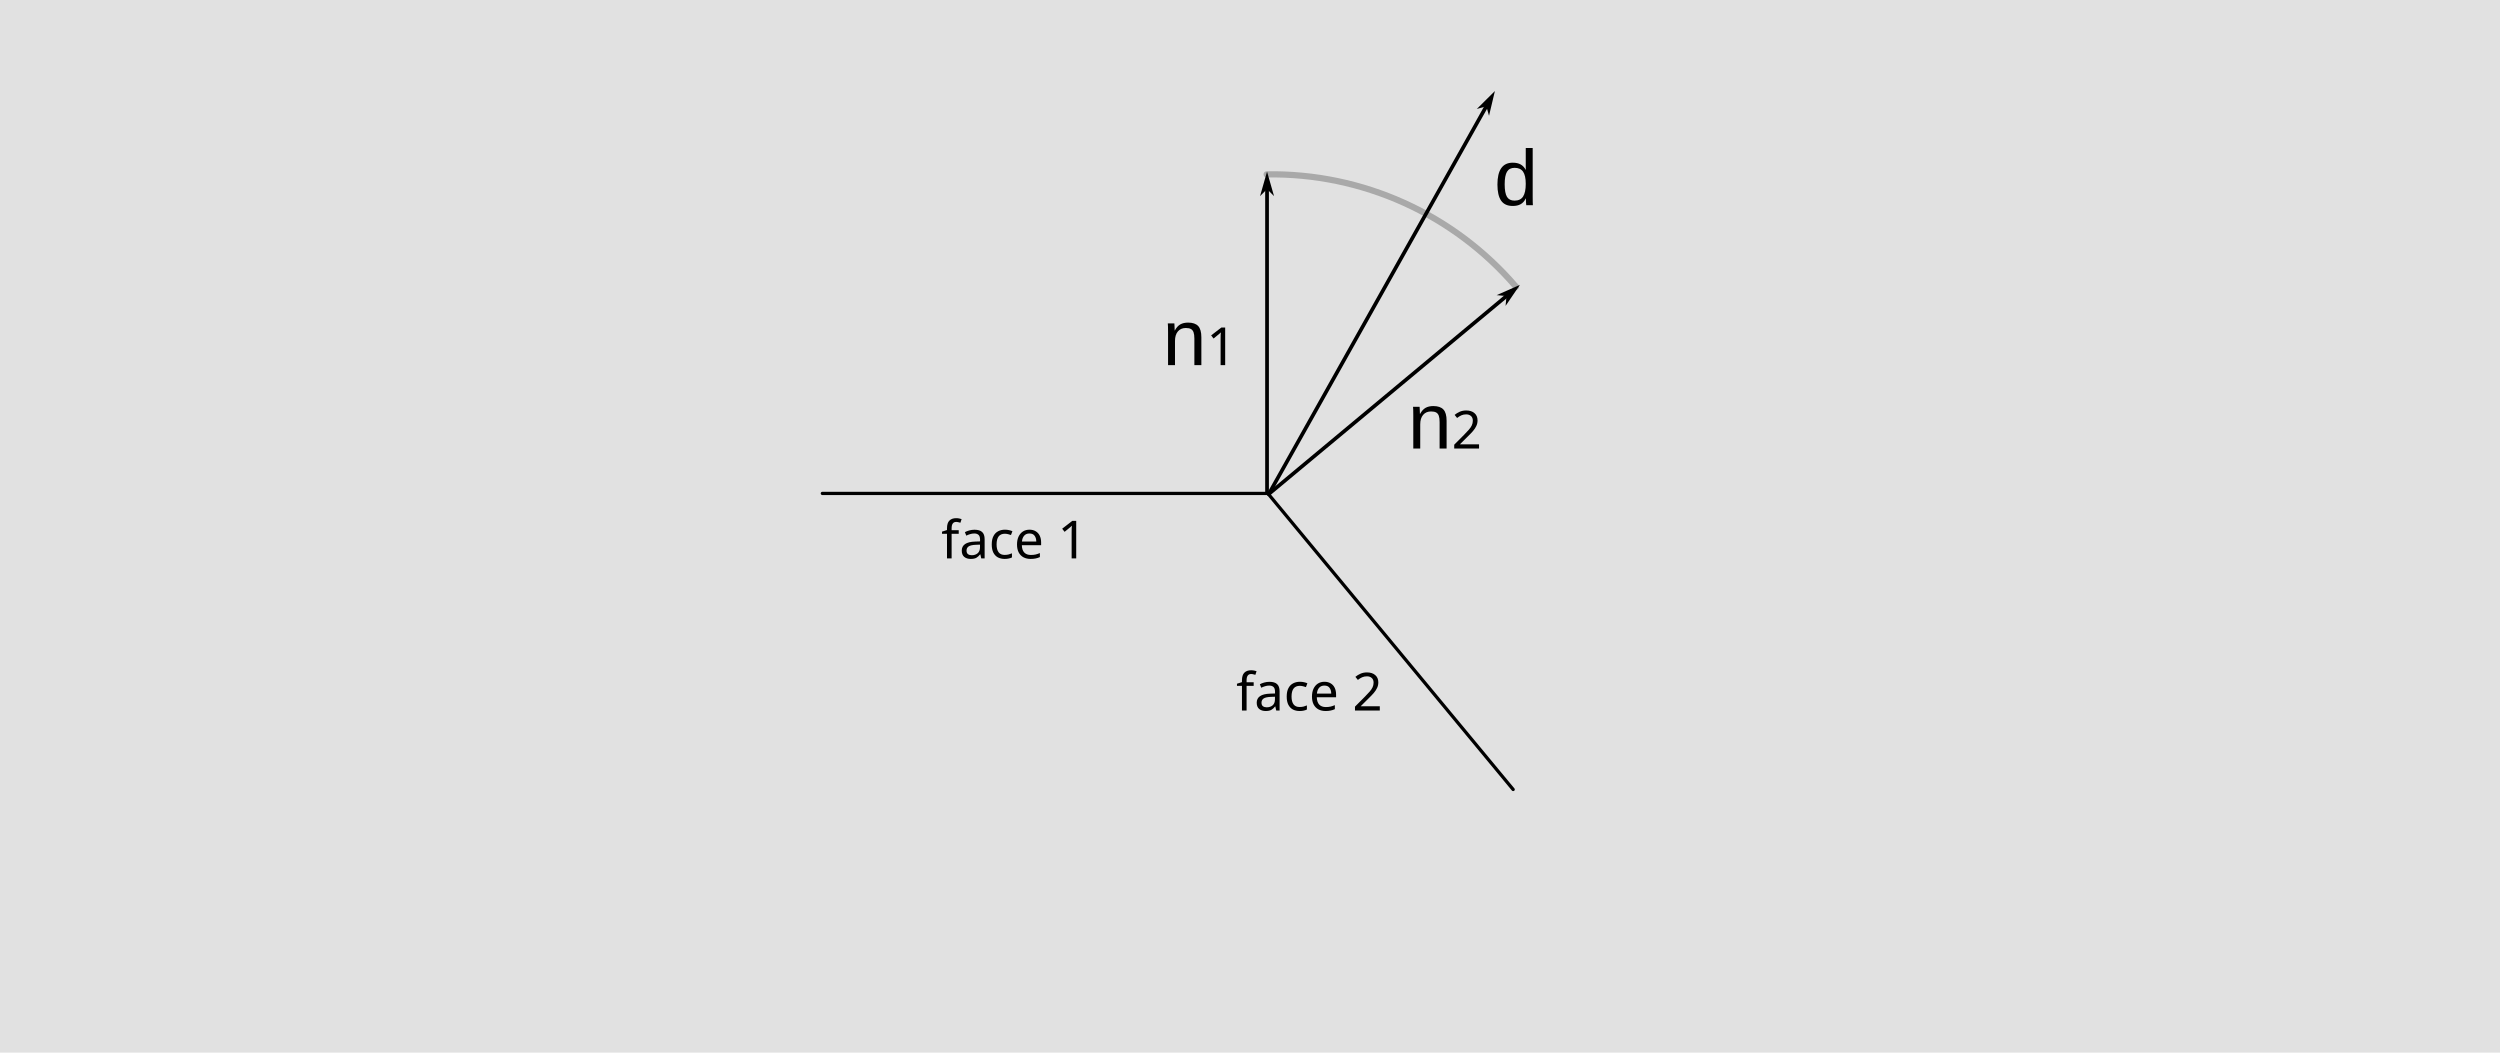
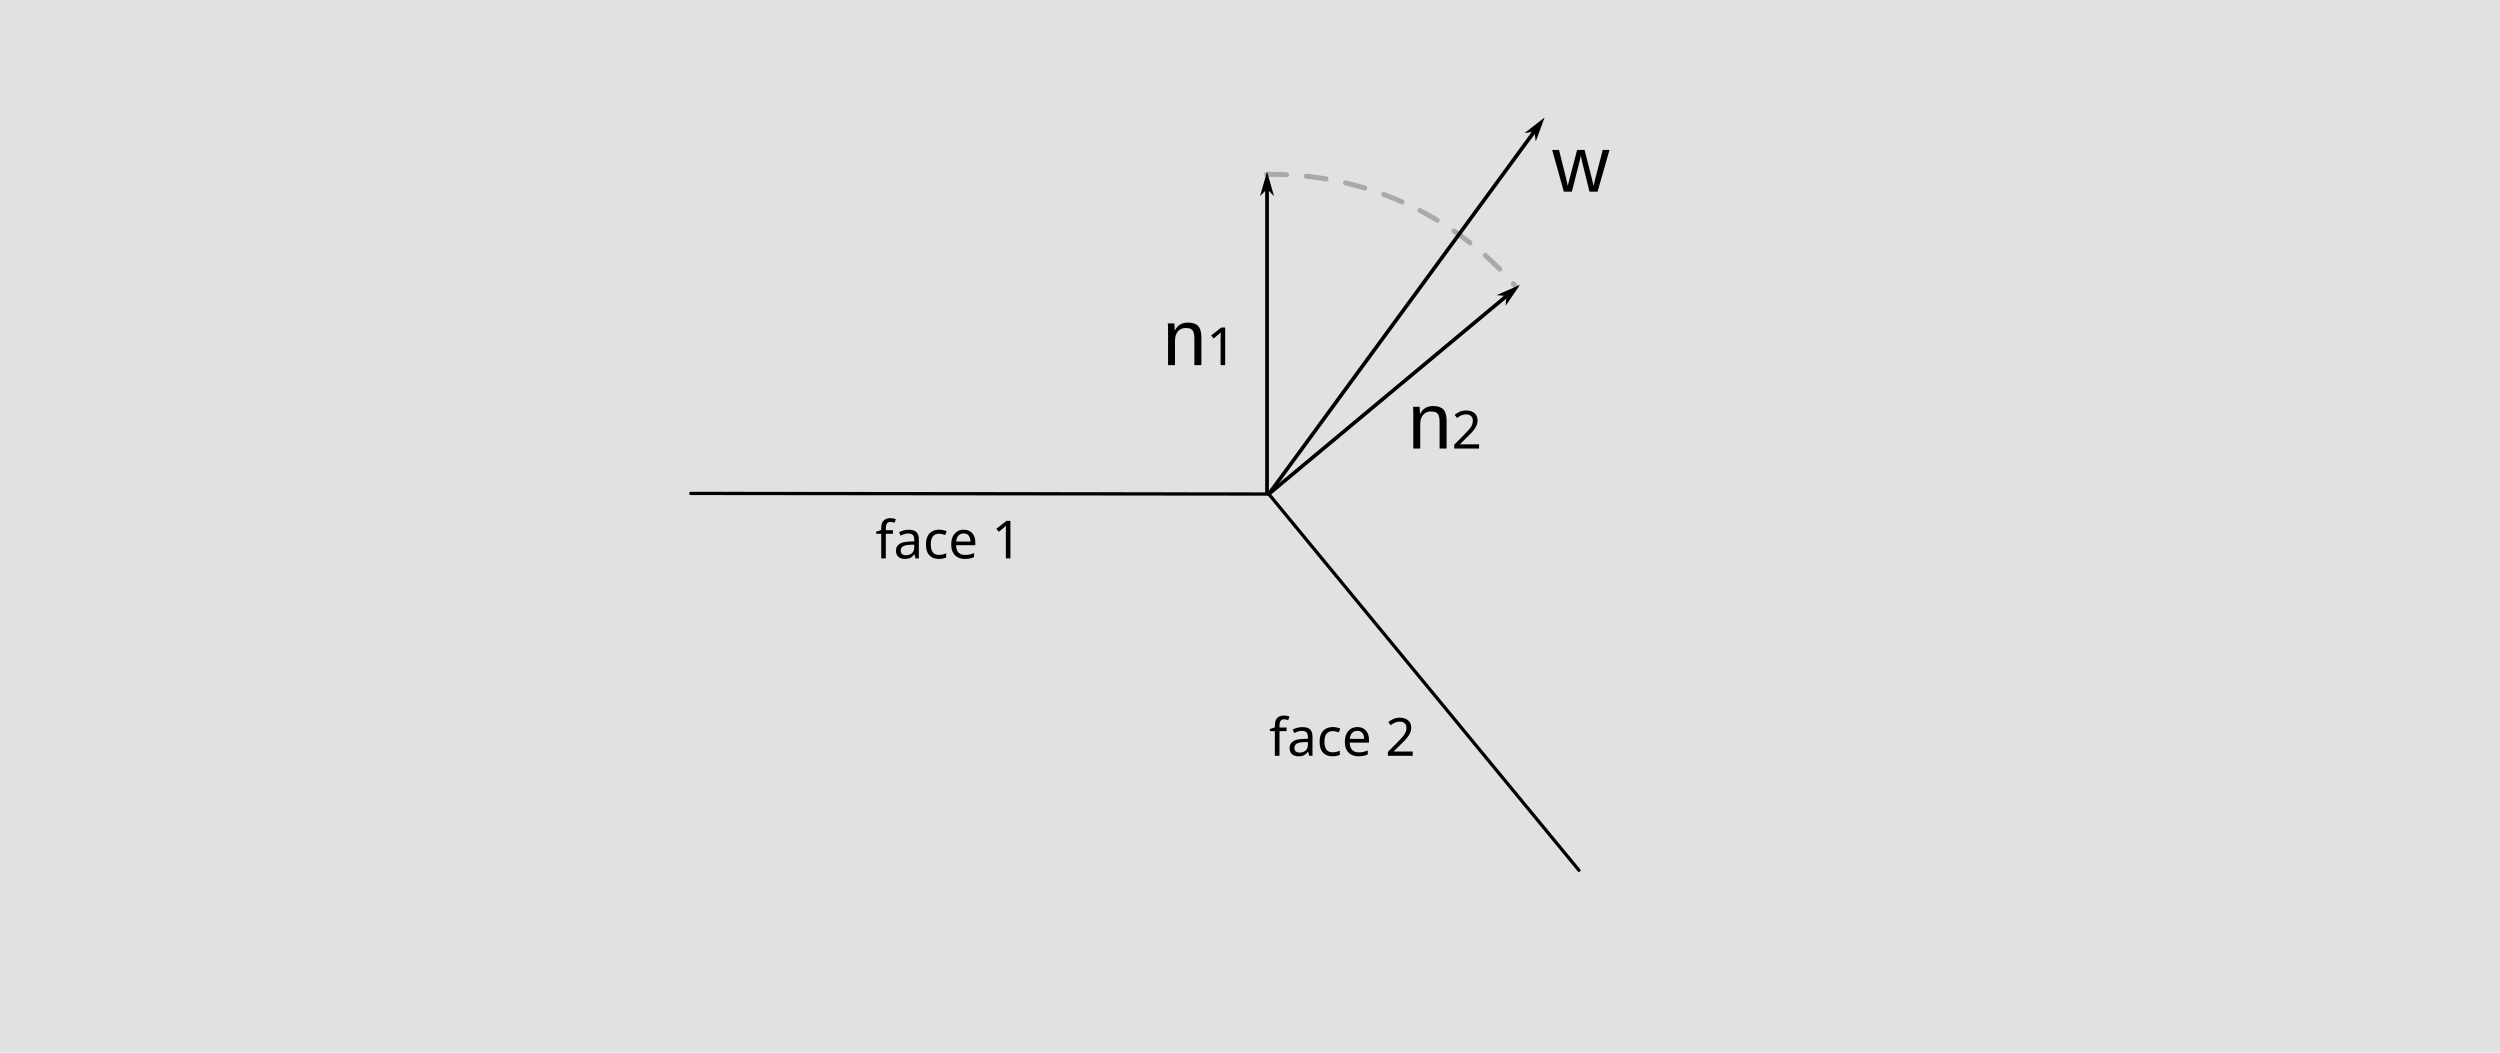
<svg xmlns="http://www.w3.org/2000/svg" width="760" height="320" viewBox="0 0 760 320" version="1.1" id="svg1">
  <defs id="defs1">
    <marker style="overflow:visible" id="DartArrow" refX="0" refY="0" orient="auto-start-reverse" markerWidth="0.75" markerHeight="0.75" viewBox="0 0 1 1" preserveAspectRatio="xMidYMid" markerUnits="strokeWidth">
      <path style="fill:context-stroke;fill-rule:evenodd;stroke:none" d="M 0,0 5,-5 -12.5,0 5,5 Z" transform="scale(-0.5)" id="path6" />
    </marker>
  </defs>
  <g id="background">
    <rect id="panel" x="0" y="0" width="760" height="320" style="fill:#e1e1e1;fill-opacity:1;stroke:none" />
  </g>
  <g id="drawing">
-     <path style="fill:none;stroke:#a9a9a9;stroke-width:1.89;stroke-linecap:round;stroke-dasharray:none" id="path1" transform="matrix(0.9666344,-0.2561601,0.2553209,0.9668564,0,0)" d="m 358.769,149.878 a 97.857,98.007 0 0 1 64.56,52.436" />
+     <path style="fill:none;stroke:#a9a9a9;stroke-width:1.512;stroke-linecap:round;stroke-dasharray:6.047,6.047;stroke-dashoffset:0" id="path1" transform="matrix(0.9666344,-0.2561601,0.2553209,0.9668564,0,0)" d="m 358.769,149.878 a 97.857,98.007 0 0 1 64.56,52.436" />
    <path style="fill:#000000;stroke:#000000;stroke-width:1.134;stroke-linecap:round;stroke-dasharray:none;marker-end:url(#DartArrow)" d="M 385.18,149.917 V 57.491" id="path5" />
    <text xml:space="preserve" style="font-style:normal;font-variant:normal;font-weight:normal;font-stretch:normal;font-size:24px;line-height:2.3;font-family:Arial;-inkscape-font-specification:'Arial, Normal';font-variant-ligatures:normal;font-variant-caps:normal;font-variant-numeric:normal;font-variant-east-asian:normal;writing-mode:lr-tb;direction:ltr;fill:#000000;stroke:none;stroke-width:1.134;stroke-linecap:round;stroke-dasharray:none" x="353.418" y="110.991" id="text13">
      <tspan id="tspan13" x="353.418" y="110.991" style="font-style:normal;font-variant:normal;font-weight:normal;font-stretch:normal;font-size:24px;font-family:Arial;-inkscape-font-specification:'Arial, Normal';font-variant-ligatures:normal;font-variant-caps:normal;font-variant-numeric:normal;font-variant-east-asian:normal;stroke-width:1.134">n<tspan style="font-style:normal;font-variant:normal;font-weight:normal;font-stretch:normal;font-size:16px;font-family:Sans;-inkscape-font-specification:'Sans, Normal';font-variant-ligatures:normal;font-variant-caps:normal;font-variant-numeric:normal;font-variant-east-asian:normal" id="tspan2">1</tspan>
      </tspan>
    </text>
-     <text xml:space="preserve" style="font-style:normal;font-variant:normal;font-weight:normal;font-stretch:normal;font-size:24px;line-height:2.3;font-family:Arial;-inkscape-font-specification:'Arial, Normal';font-variant-ligatures:normal;font-variant-caps:normal;font-variant-numeric:normal;font-variant-east-asian:normal;writing-mode:lr-tb;direction:ltr;fill:#000000;stroke:none;stroke-width:1.134;stroke-linecap:round;stroke-dasharray:none" x="454.205" y="62.378" id="text8">
-       <tspan id="tspan8" x="454.205" y="62.378" style="font-style:normal;font-variant:normal;font-weight:normal;font-stretch:normal;font-size:24px;font-family:Arial;-inkscape-font-specification:'Arial, Normal';font-variant-ligatures:normal;font-variant-caps:normal;font-variant-numeric:normal;font-variant-east-asian:normal;stroke-width:1.134">d</tspan>
+     <text xml:space="preserve" style="font-style:normal;font-variant:normal;font-weight:normal;font-stretch:normal;font-size:24px;line-height:2.3;font-family:Arial;-inkscape-font-specification:'Arial, Normal';font-variant-ligatures:normal;font-variant-caps:normal;font-variant-numeric:normal;font-variant-east-asian:normal;writing-mode:lr-tb;direction:ltr;fill:#000000;stroke:none;stroke-width:1.134;stroke-linecap:round;stroke-dasharray:none" x="471.893" y="58.274" id="text8">
+       <tspan id="tspan1" x="471.893" y="58.274">w</tspan>
    </text>
-     <path style="fill:none;stroke:#000000;stroke-width:1;stroke-linecap:round;stroke-dasharray:none;stroke-dashoffset:0" d="M 250,150 H 385.43 L 460,240" id="path2" />
+     <path style="fill:none;stroke:#000000;stroke-width:1;stroke-linecap:round;stroke-dasharray:none;stroke-dashoffset:0" d="M 210,150 385.708,150.185 480,264.559" id="path2" />
    <path style="fill:#000000;stroke:#000000;stroke-width:1.134;stroke-linecap:round;stroke-dasharray:none;marker-end:url(#DartArrow)" d="M 385.708,150.185 457.969,90" id="path7" />
-     <path style="fill:#000000;stroke:#000000;stroke-width:1.134;stroke-linecap:round;stroke-dasharray:none;marker-end:url(#DartArrow)" d="M 385.708,150.185 451.848,32.309" id="path8" />
+     <path style="fill:#000000;stroke:#000000;stroke-width:1.134;stroke-linecap:round;stroke-dasharray:none;marker-end:url(#DartArrow)" d="M 385.708,150.185 466.423,40" id="path8" />
    <text xml:space="preserve" style="font-style:normal;font-variant:normal;font-weight:normal;font-stretch:normal;font-size:24px;line-height:2.3;font-family:Arial;-inkscape-font-specification:'Arial, Normal';font-variant-ligatures:normal;font-variant-caps:normal;font-variant-numeric:normal;font-variant-east-asian:normal;writing-mode:lr-tb;direction:ltr;fill:#000000;stroke:none;stroke-width:1.134;stroke-linecap:round;stroke-dasharray:none" x="427.969" y="136.363" id="text10">
      <tspan id="tspan10" x="427.969" y="136.363" style="font-style:normal;font-variant:normal;font-weight:normal;font-stretch:normal;font-size:24px;font-family:Arial;-inkscape-font-specification:'Arial, Normal';font-variant-ligatures:normal;font-variant-caps:normal;font-variant-numeric:normal;font-variant-east-asian:normal;stroke-width:1.134">n<tspan style="font-style:normal;font-variant:normal;font-weight:normal;font-stretch:normal;font-size:16px;font-family:Sans;-inkscape-font-specification:'Sans, Normal';font-variant-ligatures:normal;font-variant-caps:normal;font-variant-numeric:normal;font-variant-east-asian:normal" id="tspan11">2</tspan>
      </tspan>
    </text>
-     <text xml:space="preserve" style="font-style:normal;font-variant:normal;font-weight:normal;font-stretch:normal;font-size:16px;line-height:2.3;font-family:Sans;-inkscape-font-specification:'Sans, Normal';font-variant-ligatures:normal;font-variant-caps:normal;font-variant-numeric:normal;font-variant-east-asian:normal;writing-mode:lr-tb;direction:ltr;fill:#000000;stroke:none;stroke-width:1;stroke-linecap:round;stroke-dasharray:none;stroke-dashoffset:0" x="286.137" y="169.758" id="text12">
-       <tspan id="tspan12" x="286.137" y="169.758">face 1</tspan>
+     <text xml:space="preserve" style="font-style:normal;font-variant:normal;font-weight:normal;font-stretch:normal;font-size:16px;line-height:2.3;font-family:Sans;-inkscape-font-specification:'Sans, Normal';font-variant-ligatures:normal;font-variant-caps:normal;font-variant-numeric:normal;font-variant-east-asian:normal;writing-mode:lr-tb;direction:ltr;fill:#000000;stroke:none;stroke-width:1;stroke-linecap:round;stroke-dasharray:none;stroke-dashoffset:0" x="266.137" y="169.758" id="text12">
+       <tspan id="tspan12" x="266.137" y="169.758">face 1</tspan>
    </text>
-     <text xml:space="preserve" style="font-style:normal;font-variant:normal;font-weight:normal;font-stretch:normal;font-size:16px;line-height:2.3;font-family:Sans;-inkscape-font-specification:'Sans, Normal';font-variant-ligatures:normal;font-variant-caps:normal;font-variant-numeric:normal;font-variant-east-asian:normal;writing-mode:lr-tb;direction:ltr;fill:#000000;stroke:none;stroke-width:1;stroke-linecap:round;stroke-dasharray:none;stroke-dashoffset:0" x="375.805" y="215.996" id="text14">
-       <tspan id="tspan14" x="375.805" y="215.996">face 2</tspan>
+     <text xml:space="preserve" style="font-style:normal;font-variant:normal;font-weight:normal;font-stretch:normal;font-size:16px;line-height:2.3;font-family:Sans;-inkscape-font-specification:'Sans, Normal';font-variant-ligatures:normal;font-variant-caps:normal;font-variant-numeric:normal;font-variant-east-asian:normal;writing-mode:lr-tb;direction:ltr;fill:#000000;stroke:none;stroke-width:1;stroke-linecap:round;stroke-dasharray:none;stroke-dashoffset:0" x="385.805" y="229.758" id="text14">
+       <tspan id="tspan14" x="385.805" y="229.758">face 2</tspan>
    </text>
  </g>
</svg>
